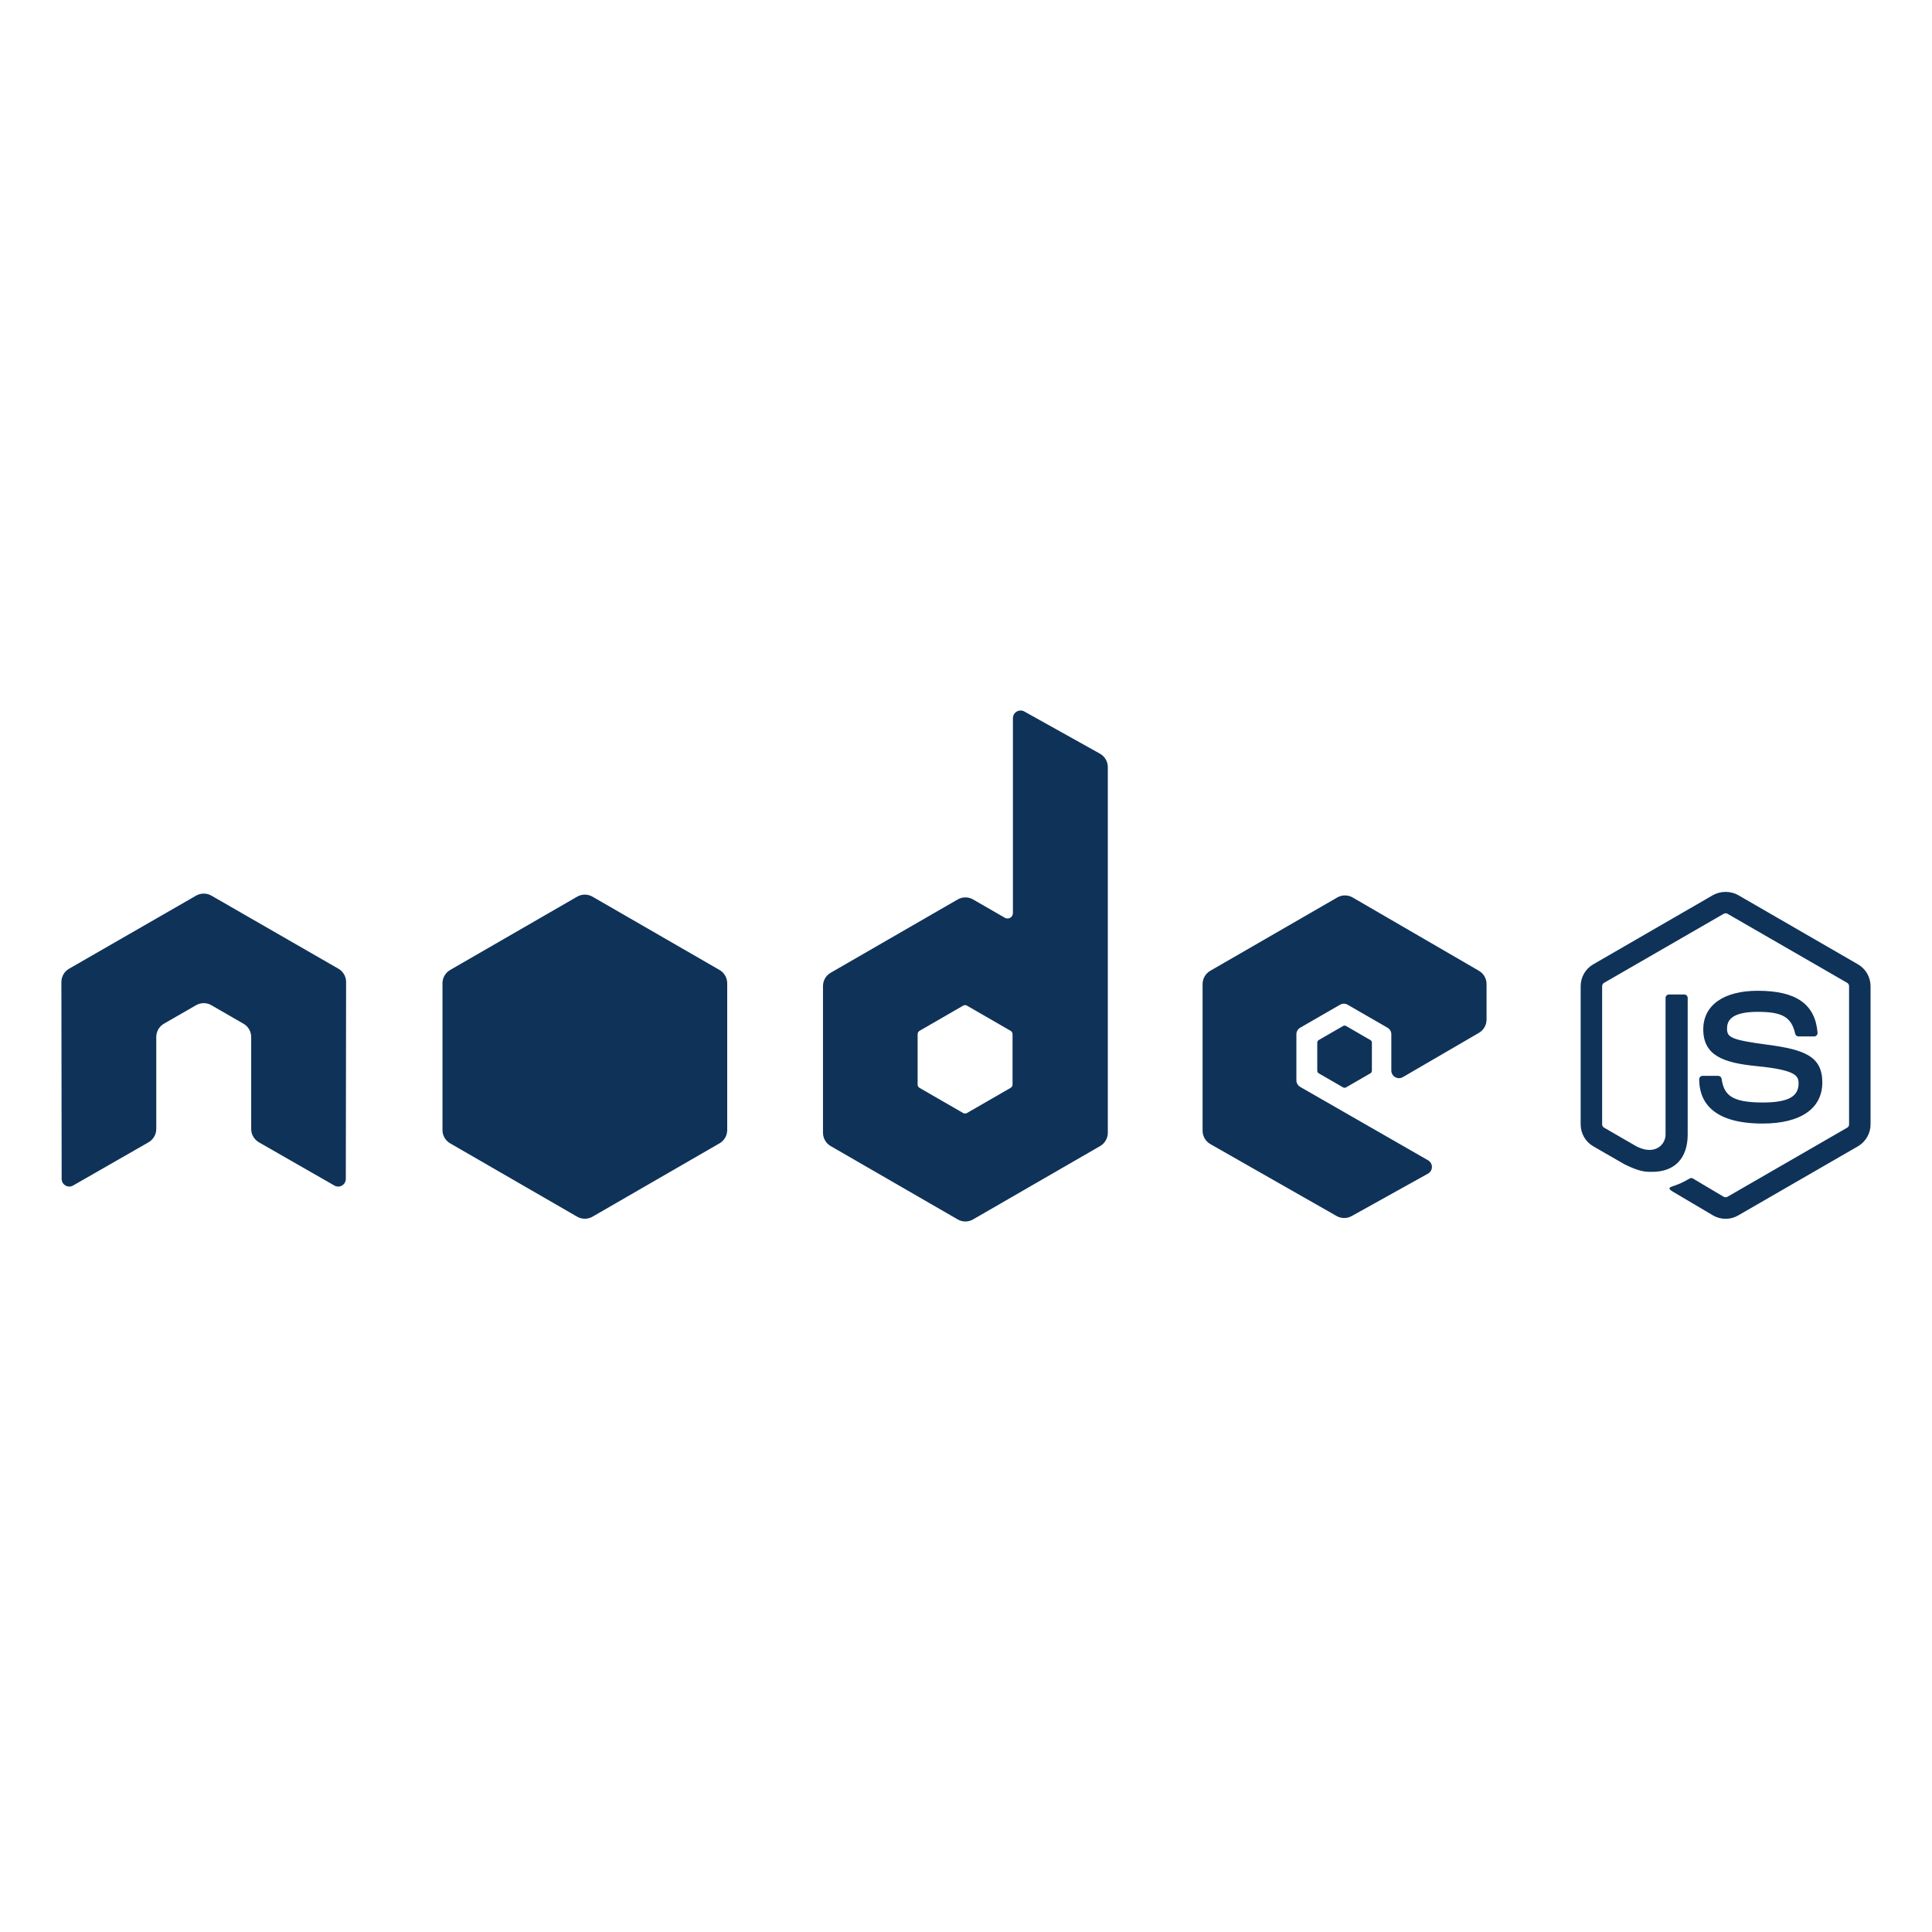
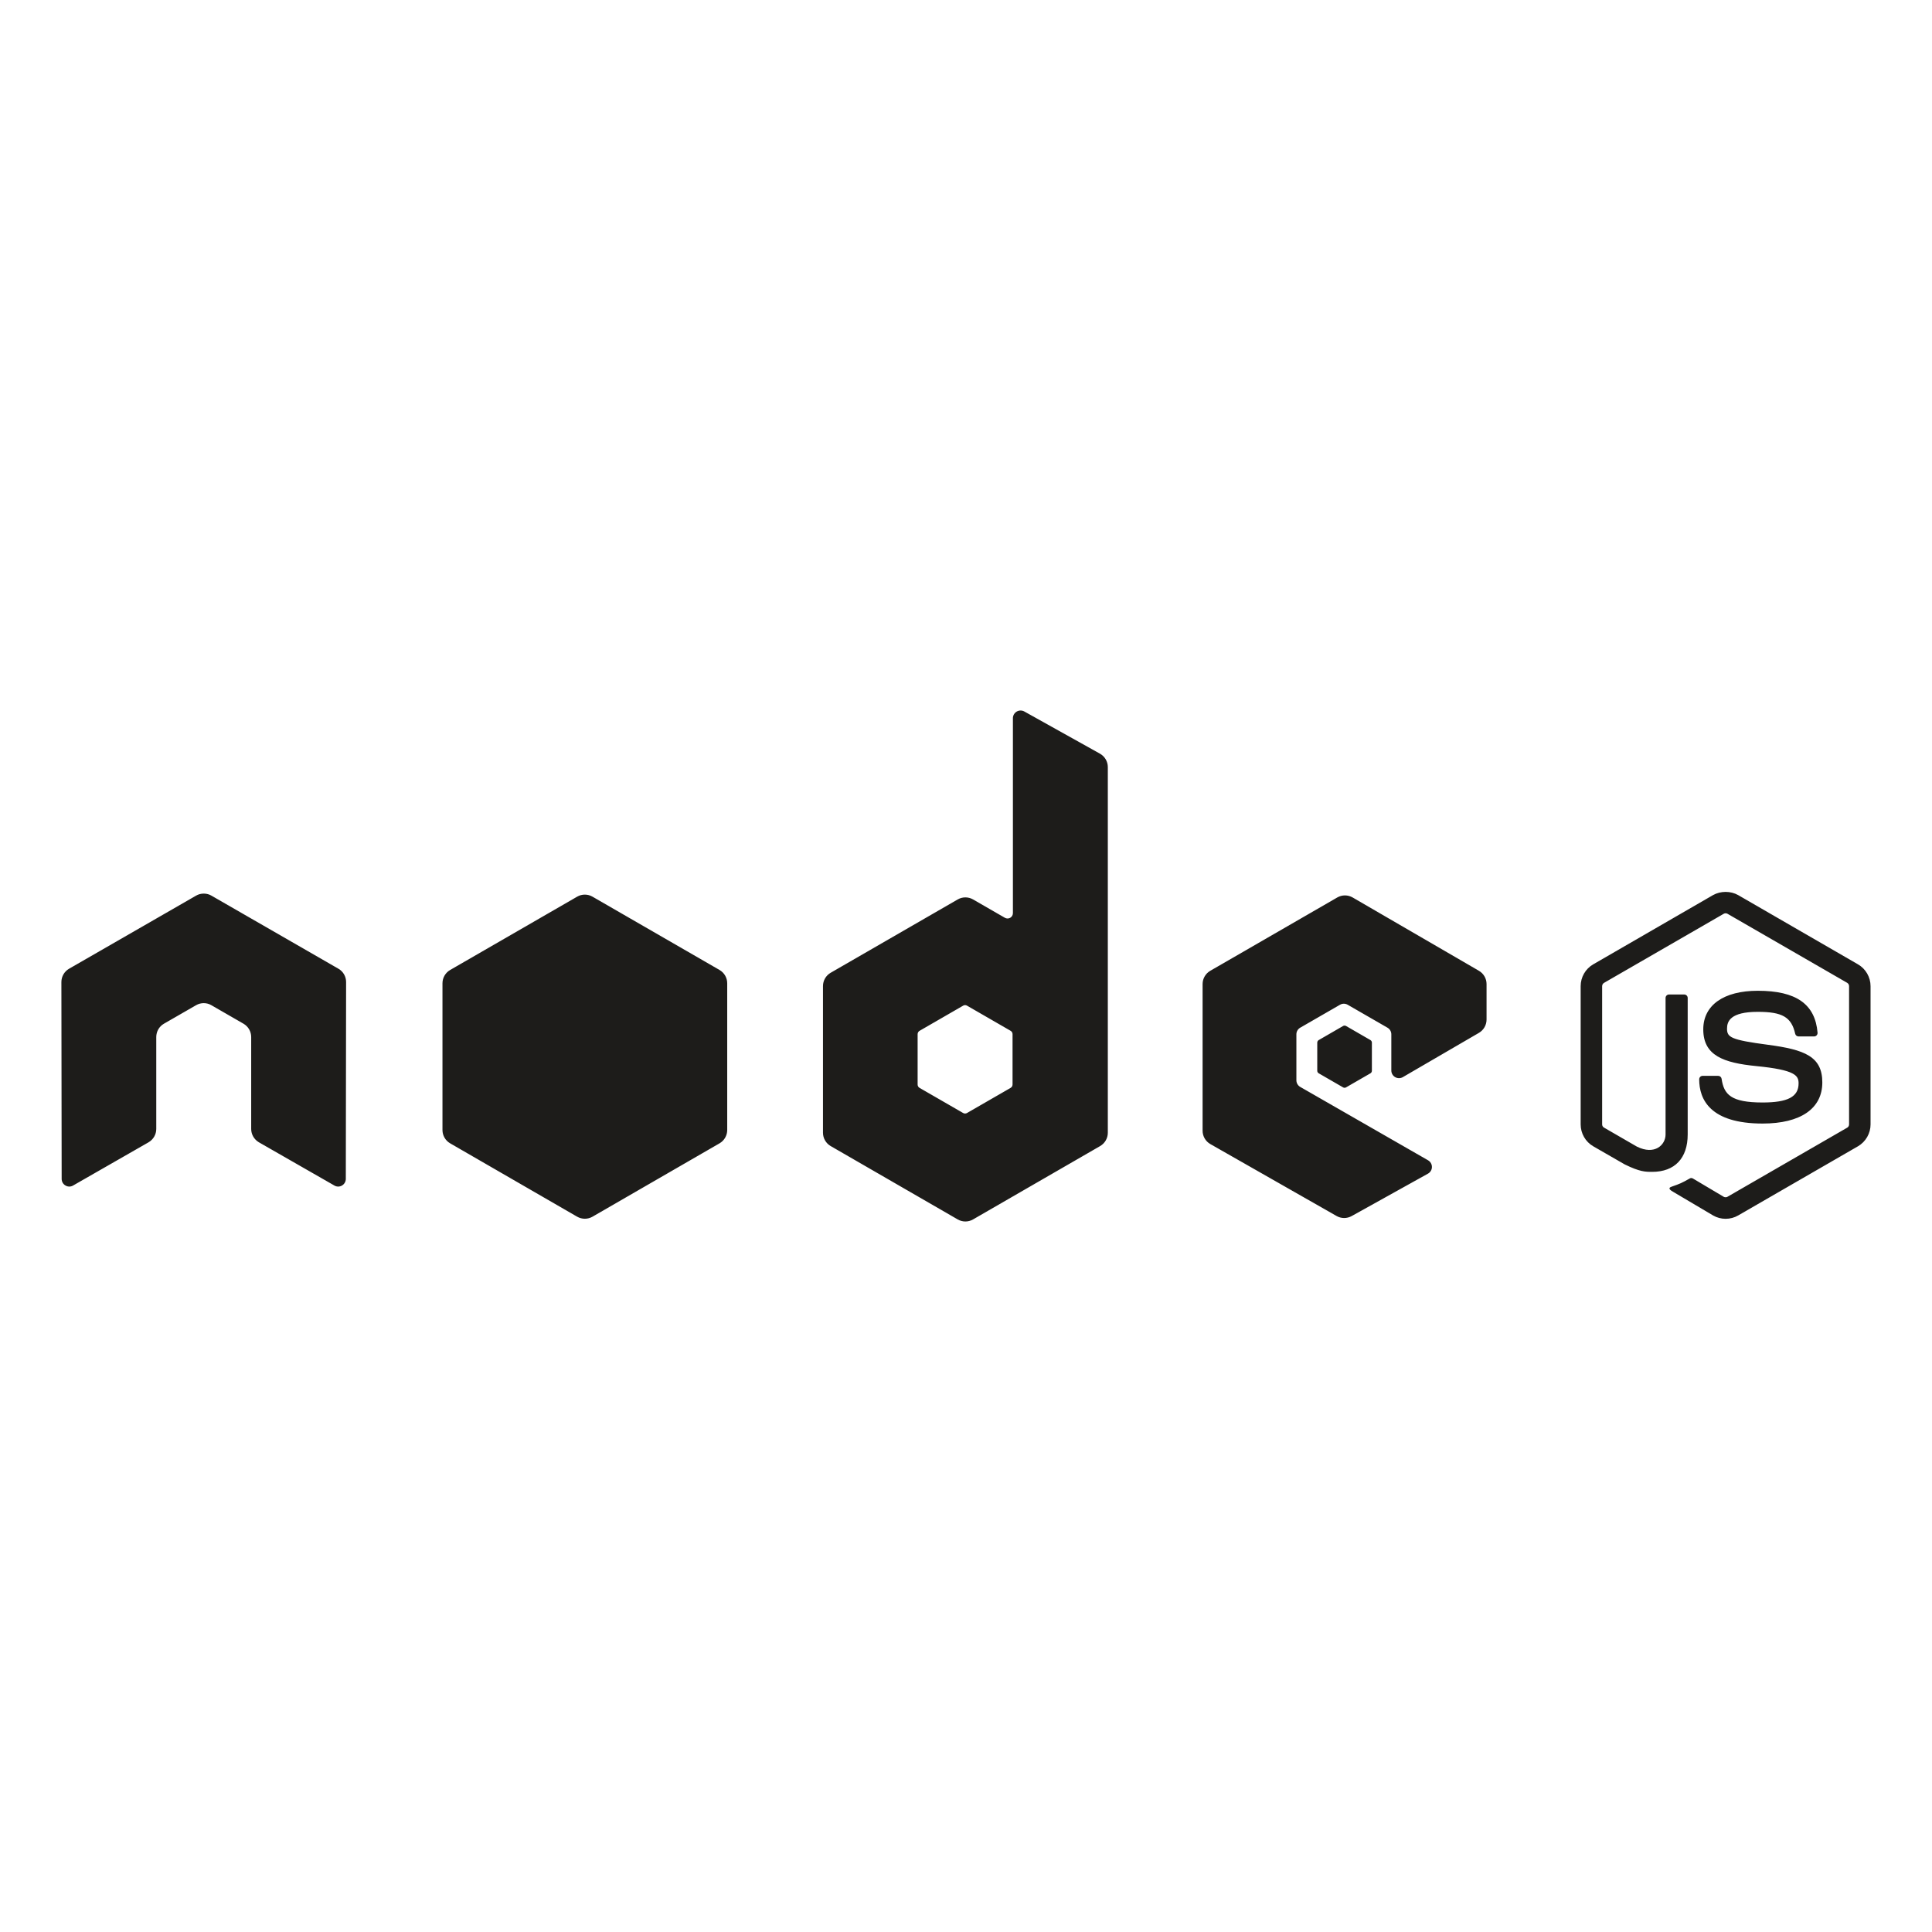
<svg xmlns="http://www.w3.org/2000/svg" viewBox="0 0 128 128">
-   <path fill="#0f3259" d="M114.325 80.749c-.29 0-.578-.076-.832-.224l-2.65-1.568c-.396-.221-.203-.3-.072-.345.528-.184.635-.227 1.198-.545.059-.033.136-.021.197.015l2.035 1.209c.074.041.179.041.246 0l7.937-4.581c.075-.042.122-.127.122-.215v-9.16c0-.09-.047-.173-.123-.219l-7.934-4.577c-.074-.042-.171-.042-.245 0l-7.933 4.578c-.076.045-.125.131-.125.218v9.16c0 .088.049.171.125.212l2.174 1.257c1.18.589 1.903-.105 1.903-.803v-9.045c0-.127.103-.228.23-.228h1.007c.125 0 .229.101.229.228v9.045c0 1.574-.857 2.477-2.35 2.477-.459 0-.82 0-1.828-.496l-2.081-1.198c-.515-.298-.832-.854-.832-1.448v-9.16c0-.595.317-1.15.832-1.446l7.937-4.587c.502-.283 1.169-.283 1.667 0l7.937 4.587c.514.297.833.852.833 1.446v9.16c0 .595-.319 1.148-.833 1.448l-7.937 4.582c-.252.147-.539.223-.834.223M116.778 74.438c-3.475 0-4.202-1.595-4.202-2.932 0-.126.103-.229.23-.229h1.026c.115 0 .21.082.228.194.154 1.045.617 1.572 2.718 1.572 1.671 0 2.383-.378 2.383-1.266 0-.512-.202-.891-2.8-1.146-2.172-.215-3.515-.694-3.515-2.433 0-1.601 1.35-2.557 3.612-2.557 2.543 0 3.801.883 3.96 2.777.006.064-.017.127-.06.176-.044.045-.104.073-.168.073h-1.031c-.107 0-.201-.075-.223-.179-.248-1.1-.848-1.451-2.479-1.451-1.825 0-2.037.637-2.037 1.112 0 .577.25.745 2.715 1.071 2.439.323 3.598.779 3.598 2.494.001 1.733-1.441 2.724-3.955 2.724M97.982 68.43c.313-.183.506-.517.506-.88v-2.354c0-.362-.192-.696-.506-.879l-8.364-4.856c-.315-.183-.703-.184-1.019-.002l-8.416 4.859c-.314.182-.508.517-.508.88v9.716c0 .365.196.703.514.884l8.363 4.765c.308.177.686.178.997.006l5.058-2.812c.161-.09.261-.258.262-.44.001-.184-.097-.354-.256-.445l-8.468-4.86c-.159-.091-.256-.259-.256-.44v-3.046c0-.182.097-.349.254-.439l2.637-1.52c.156-.091.35-.091.507 0l2.637 1.52c.158.091.255.258.255.439v2.396c0 .183.097.351.254.441.158.091.352.091.51-.001l5.039-2.932M88.984 67.974c.061-.034.135-.034.195 0l1.615.933c.06.035.097.1.097.169v1.865c0 .07-.037.134-.097.169l-1.615.932c-.06.035-.135.035-.195 0l-1.614-.932c-.061-.035-.098-.099-.098-.169v-1.865c0-.069.037-.134.098-.169l1.614-.933M67.083 71.854c0 .09-.048.174-.127.22l-2.89 1.666c-.079.046-.176.046-.254 0l-2.89-1.666c-.079-.046-.127-.13-.127-.22v-3.338c0-.09.049-.175.127-.221l2.89-1.668c.079-.047.176-.047.255 0l2.891 1.668c.078.046.126.131.126.221v3.338zm.781-24.716c-.157-.087-.349-.085-.505.006-.155.092-.251.258-.251.438v12.915c0 .126-.068.244-.177.308-.11.063-.246.063-.356 0l-2.108-1.215c-.314-.181-.701-.181-1.015 0l-8.418 4.858c-.315.182-.509.518-.509.881v9.719c0 .363.194.698.508.881l8.418 4.861c.314.182.702.182 1.017 0l8.42-4.861c.314-.183.508-.518.508-.881v-24.227c0-.368-.2-.708-.521-.888l-5.011-2.795M38.238 59.407c.314-.182.702-.182 1.016 0l8.418 4.857c.314.182.508.518.508.881v9.722c0 .363-.194.699-.508.881l-8.417 4.861c-.314.181-.702.181-1.017 0l-8.415-4.861c-.314-.182-.508-.518-.508-.881v-9.723c0-.362.194-.698.508-.88l8.415-4.857M22.93 65.064c0-.366-.192-.702-.508-.883l-8.415-4.843c-.144-.084-.303-.127-.464-.133h-.087c-.16.006-.32.049-.464.133l-8.416 4.843c-.313.181-.509.517-.509.883l.018 13.04c0 .182.095.351.254.439.156.094.349.094.505 0l5-2.864c.316-.188.509-.519.509-.882v-6.092c0-.364.192-.699.507-.881l2.13-1.226c.158-.093.332-.137.508-.137.174 0 .352.044.507.137l2.128 1.226c.315.182.509.517.509.881v6.092c0 .363.195.696.509.882l5 2.864c.157.094.353.094.508 0 .155-.089.252-.258.252-.439l.019-13.04" />
+   <path fill="#1d1c1a" d="M114.325 80.749c-.29 0-.578-.076-.832-.224l-2.65-1.568c-.396-.221-.203-.3-.072-.345.528-.184.635-.227 1.198-.545.059-.033.136-.021.197.015l2.035 1.209c.074.041.179.041.246 0l7.937-4.581c.075-.042.122-.127.122-.215v-9.16c0-.09-.047-.173-.123-.219l-7.934-4.577c-.074-.042-.171-.042-.245 0l-7.933 4.578c-.076.045-.125.131-.125.218v9.16c0 .088.049.171.125.212l2.174 1.257c1.18.589 1.903-.105 1.903-.803v-9.045c0-.127.103-.228.23-.228h1.007c.125 0 .229.101.229.228v9.045c0 1.574-.857 2.477-2.35 2.477-.459 0-.82 0-1.828-.496l-2.081-1.198c-.515-.298-.832-.854-.832-1.448v-9.16c0-.595.317-1.15.832-1.446l7.937-4.587c.502-.283 1.169-.283 1.667 0l7.937 4.587c.514.297.833.852.833 1.446v9.16c0 .595-.319 1.148-.833 1.448l-7.937 4.582c-.252.147-.539.223-.834.223M116.778 74.438c-3.475 0-4.202-1.595-4.202-2.932 0-.126.103-.229.23-.229h1.026c.115 0 .21.082.228.194.154 1.045.617 1.572 2.718 1.572 1.671 0 2.383-.378 2.383-1.266 0-.512-.202-.891-2.8-1.146-2.172-.215-3.515-.694-3.515-2.433 0-1.601 1.35-2.557 3.612-2.557 2.543 0 3.801.883 3.96 2.777.006.064-.017.127-.06.176-.044.045-.104.073-.168.073h-1.031c-.107 0-.201-.075-.223-.179-.248-1.1-.848-1.451-2.479-1.451-1.825 0-2.037.637-2.037 1.112 0 .577.25.745 2.715 1.071 2.439.323 3.598.779 3.598 2.494.001 1.733-1.441 2.724-3.955 2.724M97.982 68.43c.313-.183.506-.517.506-.88v-2.354c0-.362-.192-.696-.506-.879l-8.364-4.856c-.315-.183-.703-.184-1.019-.002l-8.416 4.859c-.314.182-.508.517-.508.88v9.716c0 .365.196.703.514.884l8.363 4.765c.308.177.686.178.997.006l5.058-2.812c.161-.09.261-.258.262-.44.001-.184-.097-.354-.256-.445l-8.468-4.86c-.159-.091-.256-.259-.256-.44v-3.046c0-.182.097-.349.254-.439l2.637-1.52c.156-.091.35-.091.507 0l2.637 1.52c.158.091.255.258.255.439v2.396c0 .183.097.351.254.441.158.091.352.091.51-.001l5.039-2.932M88.984 67.974c.061-.034.135-.034.195 0l1.615.933c.06.035.097.1.097.169v1.865c0 .07-.037.134-.097.169l-1.615.932c-.06.035-.135.035-.195 0l-1.614-.932c-.061-.035-.098-.099-.098-.169v-1.865c0-.069.037-.134.098-.169l1.614-.933M67.083 71.854c0 .09-.048.174-.127.22l-2.89 1.666c-.079.046-.176.046-.254 0l-2.89-1.666c-.079-.046-.127-.13-.127-.22v-3.338c0-.09.049-.175.127-.221l2.89-1.668c.079-.047.176-.047.255 0l2.891 1.668c.078.046.126.131.126.221v3.338zm.781-24.716c-.157-.087-.349-.085-.505.006-.155.092-.251.258-.251.438v12.915c0 .126-.068.244-.177.308-.11.063-.246.063-.356 0l-2.108-1.215c-.314-.181-.701-.181-1.015 0l-8.418 4.858c-.315.182-.509.518-.509.881v9.719c0 .363.194.698.508.881l8.418 4.861c.314.182.702.182 1.017 0l8.42-4.861c.314-.183.508-.518.508-.881v-24.227c0-.368-.2-.708-.521-.888l-5.011-2.795M38.238 59.407c.314-.182.702-.182 1.016 0l8.418 4.857c.314.182.508.518.508.881v9.722c0 .363-.194.699-.508.881l-8.417 4.861c-.314.181-.702.181-1.017 0l-8.415-4.861c-.314-.182-.508-.518-.508-.881v-9.723c0-.362.194-.698.508-.88l8.415-4.857M22.93 65.064c0-.366-.192-.702-.508-.883l-8.415-4.843c-.144-.084-.303-.127-.464-.133h-.087c-.16.006-.32.049-.464.133l-8.416 4.843c-.313.181-.509.517-.509.883l.018 13.04c0 .182.095.351.254.439.156.094.349.094.505 0l5-2.864c.316-.188.509-.519.509-.882v-6.092c0-.364.192-.699.507-.881l2.13-1.226c.158-.093.332-.137.508-.137.174 0 .352.044.507.137l2.128 1.226c.315.182.509.517.509.881v6.092c0 .363.195.696.509.882l5 2.864c.157.094.353.094.508 0 .155-.089.252-.258.252-.439l.019-13.04" />
</svg>
